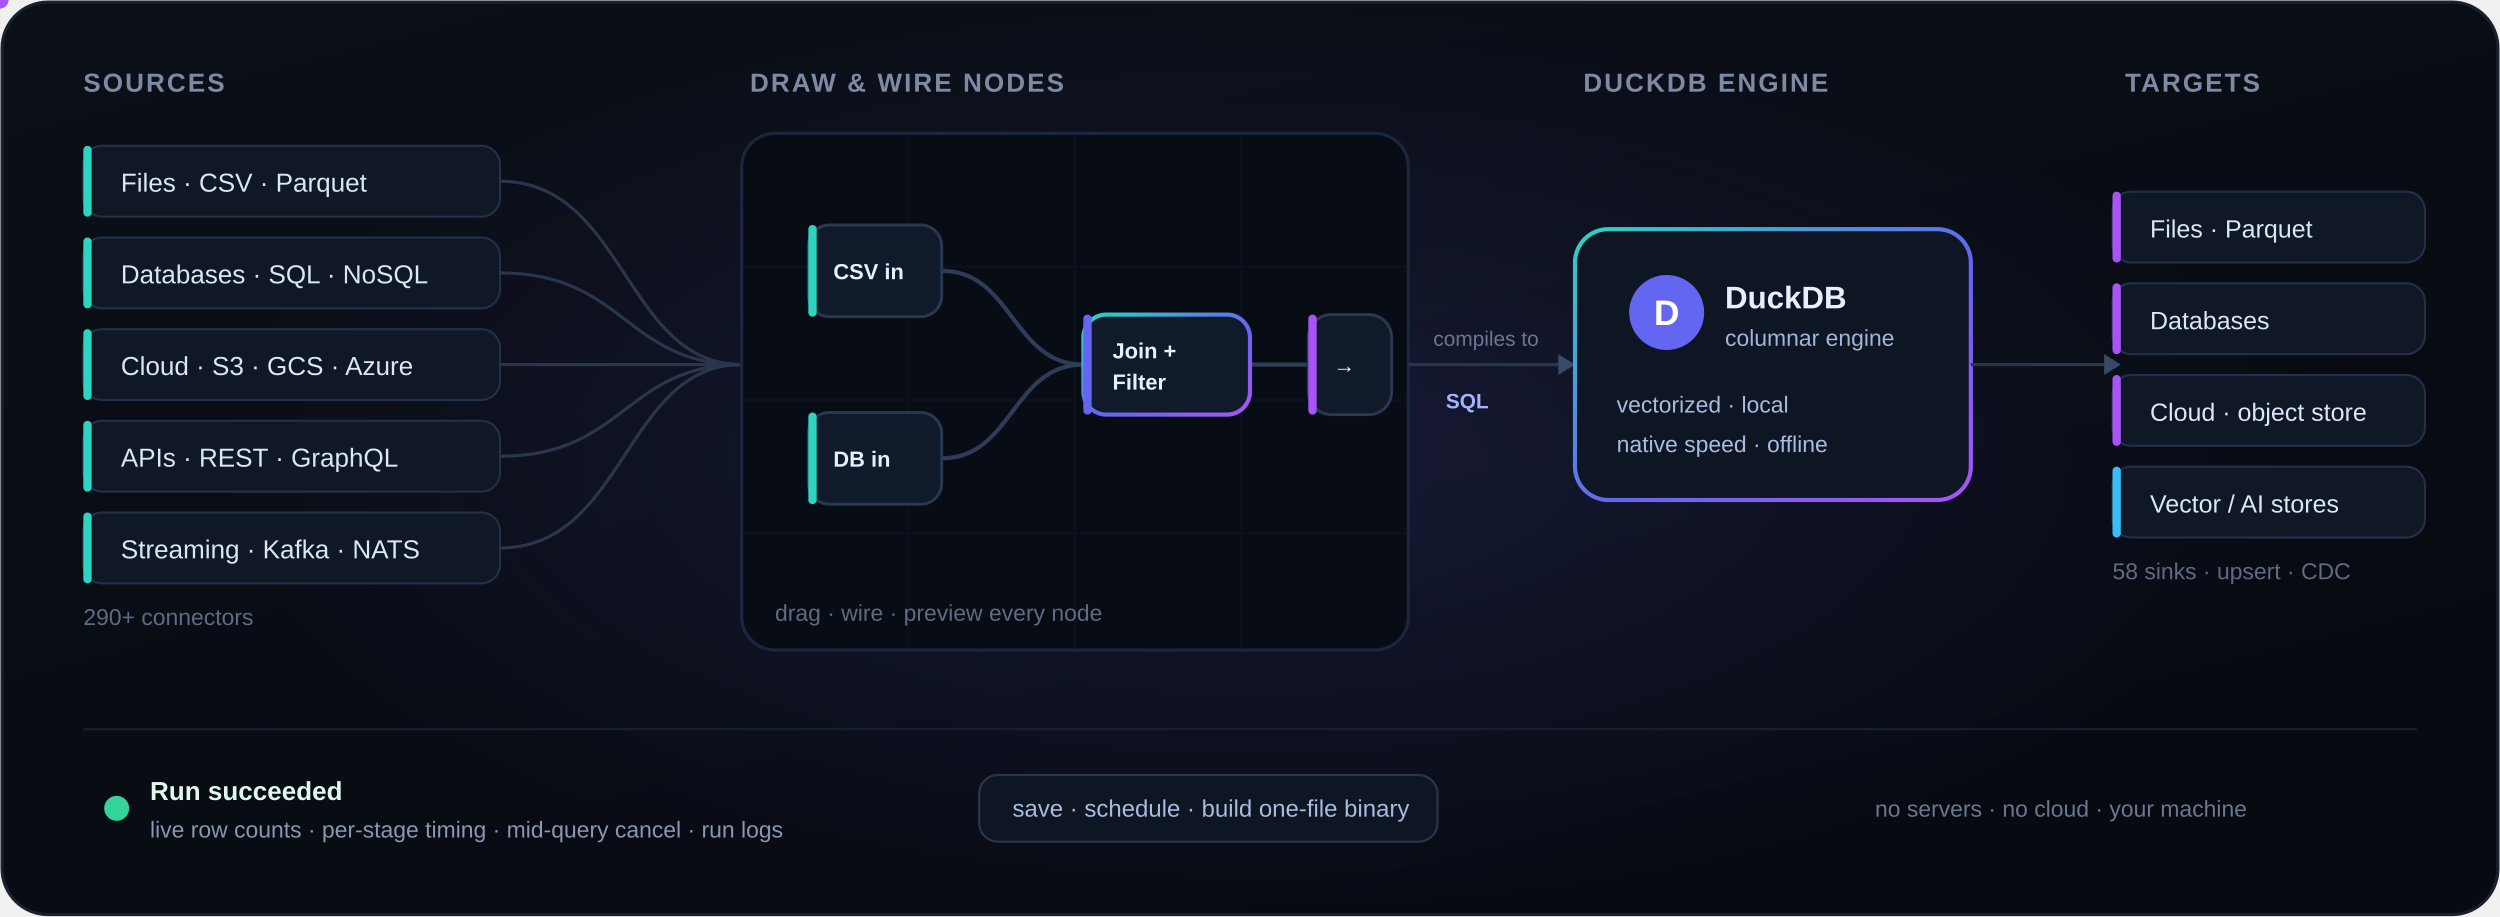
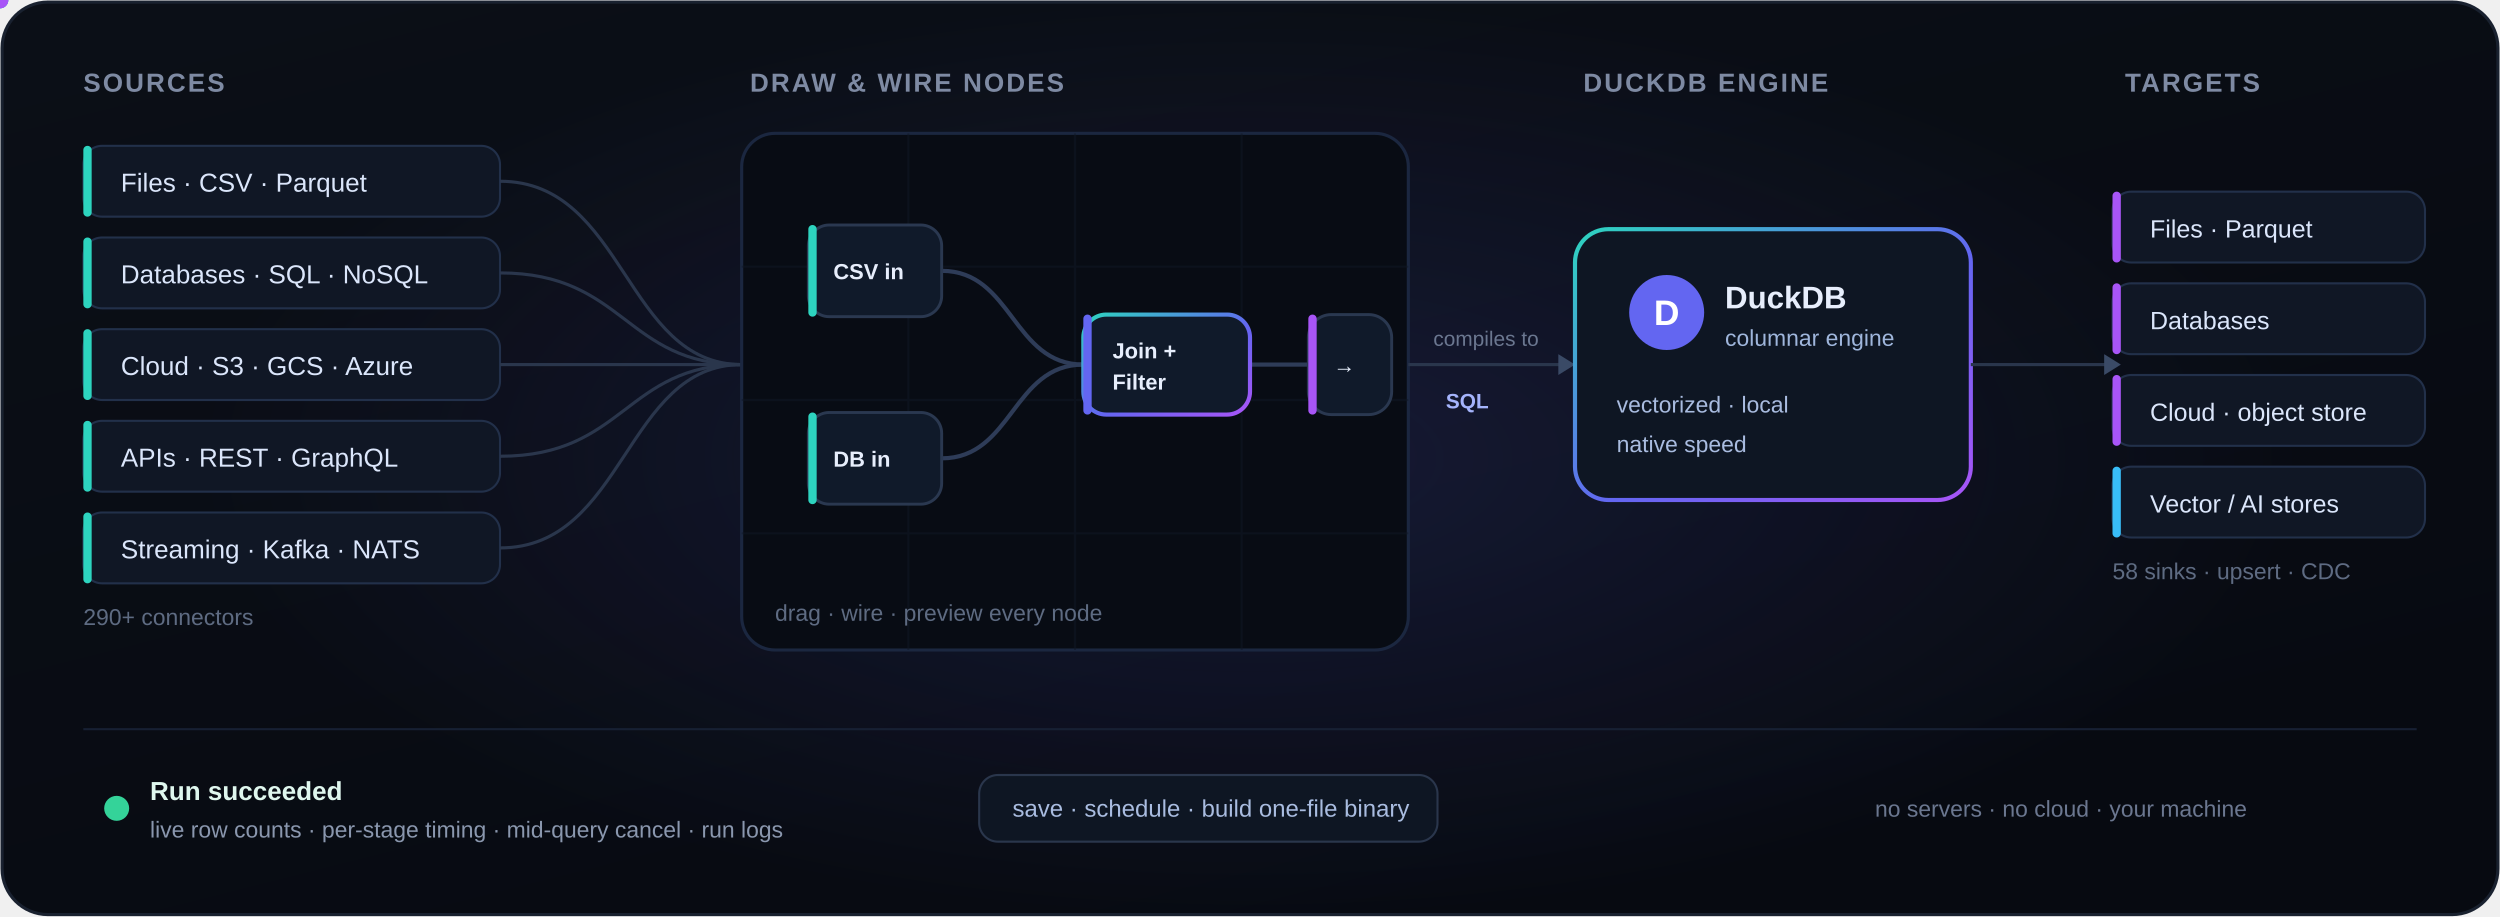
<svg xmlns="http://www.w3.org/2000/svg" viewBox="0 0 1200 440" preserveAspectRatio="xMidYMid meet" fill="none" role="img" aria-label="How Quilt works: sources flow into a canvas of wired nodes, compile to SQL, execute on DuckDB, and land in targets">
  <defs>
    <linearGradient id="aurora" x1="0" y1="0" x2="1" y2="1">
      <stop offset="0" stop-color="#2DD4BF" />
      <stop offset="0.55" stop-color="#6366F1" />
      <stop offset="1" stop-color="#A855F7" />
    </linearGradient>
    <linearGradient id="bg" x1="0" y1="0" x2="0.7" y2="1">
      <stop offset="0" stop-color="#0B0F17" />
      <stop offset="1" stop-color="#070A11" />
    </linearGradient>
    <radialGradient id="glow" cx="0.5" cy="0.5" r="0.5">
      <stop offset="0" stop-color="#6366F1" stop-opacity="0.15" />
      <stop offset="1" stop-color="#6366F1" stop-opacity="0" />
    </radialGradient>
  </defs>
  <style>text{font-family:'Segoe UI',system-ui,Arial,sans-serif}</style>
  <rect x="1" y="1" width="1198" height="438" rx="22" fill="url(#bg)" stroke="#19212F" stroke-width="1.5" />
  <ellipse cx="600" cy="220" rx="500" ry="220" fill="url(#glow)" />
  <text x="40" y="44" font-size="12.5" font-weight="700" letter-spacing="0.08em" fill="#7E8AA3">SOURCES</text>
  <text x="360" y="44" font-size="12.5" font-weight="700" letter-spacing="0.08em" fill="#7E8AA3">DRAW &amp; WIRE NODES</text>
  <text x="760" y="44" font-size="12.5" font-weight="700" letter-spacing="0.08em" fill="#7E8AA3">DUCKDB ENGINE</text>
  <text x="1020" y="44" font-size="12.5" font-weight="700" letter-spacing="0.08em" fill="#7E8AA3">TARGETS</text>
  <g>
    <rect x="40" y="70" width="200" height="34" rx="9" fill="#101725" stroke="#22304A" />
    <rect x="40" y="70" width="4" height="34" rx="2" fill="#2DD4BF" />
    <text x="58" y="92" font-size="12.5" fill="#DBE6FB">Files · CSV · Parquet</text>
    <rect x="40" y="114" width="200" height="34" rx="9" fill="#101725" stroke="#22304A" />
    <rect x="40" y="114" width="4" height="34" rx="2" fill="#2DD4BF" />
    <text x="58" y="136" font-size="12.5" fill="#DBE6FB">Databases · SQL · NoSQL</text>
    <rect x="40" y="158" width="200" height="34" rx="9" fill="#101725" stroke="#22304A" />
    <rect x="40" y="158" width="4" height="34" rx="2" fill="#2DD4BF" />
    <text x="58" y="180" font-size="12.5" fill="#DBE6FB">Cloud · S3 · GCS · Azure</text>
    <rect x="40" y="202" width="200" height="34" rx="9" fill="#101725" stroke="#22304A" />
    <rect x="40" y="202" width="4" height="34" rx="2" fill="#2DD4BF" />
    <text x="58" y="224" font-size="12.5" fill="#DBE6FB">APIs · REST · GraphQL</text>
    <rect x="40" y="246" width="200" height="34" rx="9" fill="#101725" stroke="#22304A" />
    <rect x="40" y="246" width="4" height="34" rx="2" fill="#2DD4BF" />
    <text x="58" y="268" font-size="12.5" fill="#DBE6FB">Streaming · Kafka · NATS</text>
    <text x="40" y="300" font-size="11" fill="#5E6B82">290+ connectors</text>
  </g>
  <g stroke="#2A364C" stroke-width="1.5" fill="none">
    <path d="M240 87 C 300 87, 300 175, 356 175" />
    <path d="M240 131 C 300 131, 300 175, 356 175" />
    <path d="M240 175 H 356" />
    <path d="M240 219 C 300 219, 300 175, 356 175" />
    <path d="M240 263 C 300 263, 300 175, 356 175" />
  </g>
  <circle r="4" fill="#2DD4BF">
    <animate attributeName="cx" values="240;356" dur="1.6s" repeatCount="indefinite" />
    <animate attributeName="cy" values="175;175" dur="1.6s" repeatCount="indefinite" />
  </circle>
  <rect x="356" y="64" width="320" height="248" rx="16" fill="#080C14" stroke="#1B2740" stroke-width="1.5" />
  <g opacity="0.5" stroke="#101725">
    <line x1="356" y1="128" x2="676" y2="128" />
    <line x1="356" y1="192" x2="676" y2="192" />
    <line x1="356" y1="256" x2="676" y2="256" />
    <line x1="436" y1="64" x2="436" y2="312" />
    <line x1="516" y1="64" x2="516" y2="312" />
    <line x1="596" y1="64" x2="596" y2="312" />
  </g>
  <g stroke="#2E3C58" stroke-width="2" fill="none">
    <path d="M452 130 C 486 130, 486 175, 520 175" />
    <path d="M452 220 C 486 220, 486 175, 520 175" />
    <line x1="600" y1="175" x2="628" y2="175" />
  </g>
  <circle r="3.5" fill="#38BDF8">
    <animate attributeName="cx" values="452;520" dur="1.3s" repeatCount="indefinite" />
    <animate attributeName="cy" values="130;175" dur="1.3s" repeatCount="indefinite" />
  </circle>
  <rect x="388" y="108" width="64" height="44" rx="10" fill="#101A2A" stroke="#2A3850" stroke-width="1.4" />
  <rect x="388" y="108" width="4" height="44" rx="2" fill="#2DD4BF" />
  <text x="400" y="134" font-size="10.5" font-weight="700" fill="#E7EEFC">CSV in</text>
  <rect x="388" y="198" width="64" height="44" rx="10" fill="#101A2A" stroke="#2A3850" stroke-width="1.4" />
  <rect x="388" y="198" width="4" height="44" rx="2" fill="#2DD4BF" />
  <text x="400" y="224" font-size="10.5" font-weight="700" fill="#E7EEFC">DB in</text>
  <rect x="520" y="151" width="80" height="48" rx="11" fill="#101A2A" stroke="url(#aurora)" stroke-width="2" />
  <rect x="520" y="151" width="4" height="48" rx="2" fill="#6366F1" />
  <text x="534" y="172" font-size="10.5" font-weight="700" fill="#E7EEFC">Join +</text>
  <text x="534" y="187" font-size="10.5" font-weight="700" fill="#E7EEFC">Filter</text>
  <rect x="628" y="151" width="40" height="48" rx="11" fill="#101A2A" stroke="#2A3850" stroke-width="1.4" />
  <rect x="628" y="151" width="4" height="48" rx="2" fill="#A855F7" />
  <text x="640" y="179" font-size="10.5" font-weight="700" fill="#E7EEFC">→</text>
  <text x="372" y="298" font-size="11" fill="#5E6B82">drag · wire · preview every node</text>
  <g stroke="#2A364C" stroke-width="1.5" fill="none">
    <line x1="676" y1="175" x2="752" y2="175" />
  </g>
  <path d="M748 170 L756 175 L748 180 Z" fill="#3A4A66" />
  <text x="688" y="166" font-size="10" fill="#6B7790">compiles to</text>
  <text x="694" y="196" font-size="10" font-weight="700" fill="#A5B4FC">SQL</text>
  <circle r="4" fill="#6366F1">
    <animate attributeName="cx" values="676;752" dur="1.5s" begin="0.4s" repeatCount="indefinite" />
    <animate attributeName="cy" values="175;175" dur="1.5s" begin="0.4s" repeatCount="indefinite" />
  </circle>
  <rect x="756" y="110" width="190" height="130" rx="16" fill="#0E1623" stroke="url(#aurora)" stroke-width="2" />
  <circle cx="800" cy="150" r="18" fill="#6366F1" />
  <text x="800" y="156" text-anchor="middle" font-size="17" font-weight="800" fill="#fff">D</text>
  <text x="828" y="148" font-size="15" font-weight="700" fill="#E7EEFC">DuckDB</text>
  <text x="828" y="166" font-size="11" fill="#9FB6DC">columnar engine</text>
  <text x="776" y="198" font-size="11" fill="#A9BCE0">vectorized · local</text>
-   <text x="776" y="217" font-size="11" fill="#A9BCE0">native speed · offline</text>
+   <text x="776" y="217" font-size="11" fill="#A9BCE0">native speed</text>
  <g stroke="#2A364C" stroke-width="1.5" fill="none">
    <line x1="946" y1="175" x2="1014" y2="175" />
  </g>
  <path d="M1010 170 L1018 175 L1010 180 Z" fill="#3A4A66" />
  <circle r="4" fill="#A855F7">
    <animate attributeName="cx" values="946;1014" dur="1.5s" begin="0.8s" repeatCount="indefinite" />
    <animate attributeName="cy" values="175;175" dur="1.5s" begin="0.8s" repeatCount="indefinite" />
  </circle>
  <g>
    <rect x="1014" y="92" width="150" height="34" rx="9" fill="#101725" stroke="#22304A" />
    <rect x="1014" y="92" width="4" height="34" rx="2" fill="#A855F7" />
    <text x="1032" y="114" font-size="12" fill="#DBE6FB">Files · Parquet</text>
    <rect x="1014" y="136" width="150" height="34" rx="9" fill="#101725" stroke="#22304A" />
    <rect x="1014" y="136" width="4" height="34" rx="2" fill="#A855F7" />
    <text x="1032" y="158" font-size="12" fill="#DBE6FB">Databases</text>
    <rect x="1014" y="180" width="150" height="34" rx="9" fill="#101725" stroke="#22304A" />
    <rect x="1014" y="180" width="4" height="34" rx="2" fill="#A855F7" />
    <text x="1032" y="202" font-size="12" fill="#DBE6FB">Cloud · object store</text>
    <rect x="1014" y="224" width="150" height="34" rx="9" fill="#101725" stroke="#22304A" />
    <rect x="1014" y="224" width="4" height="34" rx="2" fill="#38BDF8" />
    <text x="1032" y="246" font-size="12" fill="#DBE6FB">Vector / AI stores</text>
    <text x="1014" y="278" font-size="11" fill="#5E6B82">58 sinks · upsert · CDC</text>
  </g>
  <line x1="40" y1="350" x2="1160" y2="350" stroke="#172033" stroke-width="1" />
  <g>
    <circle cx="56" cy="388" r="6" fill="#34D399" />
    <text x="72" y="384" font-size="12.5" font-weight="700" fill="#DFF7EE">Run succeeded</text>
    <text x="72" y="402" font-size="11" fill="#8A97AE">live row counts · per-stage timing · mid-query cancel · run logs</text>
  </g>
  <g>
    <rect x="470" y="372" width="220" height="32" rx="9" fill="#0E1623" stroke="#2A364C" />
    <text x="486" y="392" font-size="11.5" fill="#A9BCE0">save · schedule · build one-file binary</text>
  </g>
  <text x="900" y="392" font-size="11" fill="#6B7790">no servers · no cloud · your machine</text>
</svg>
